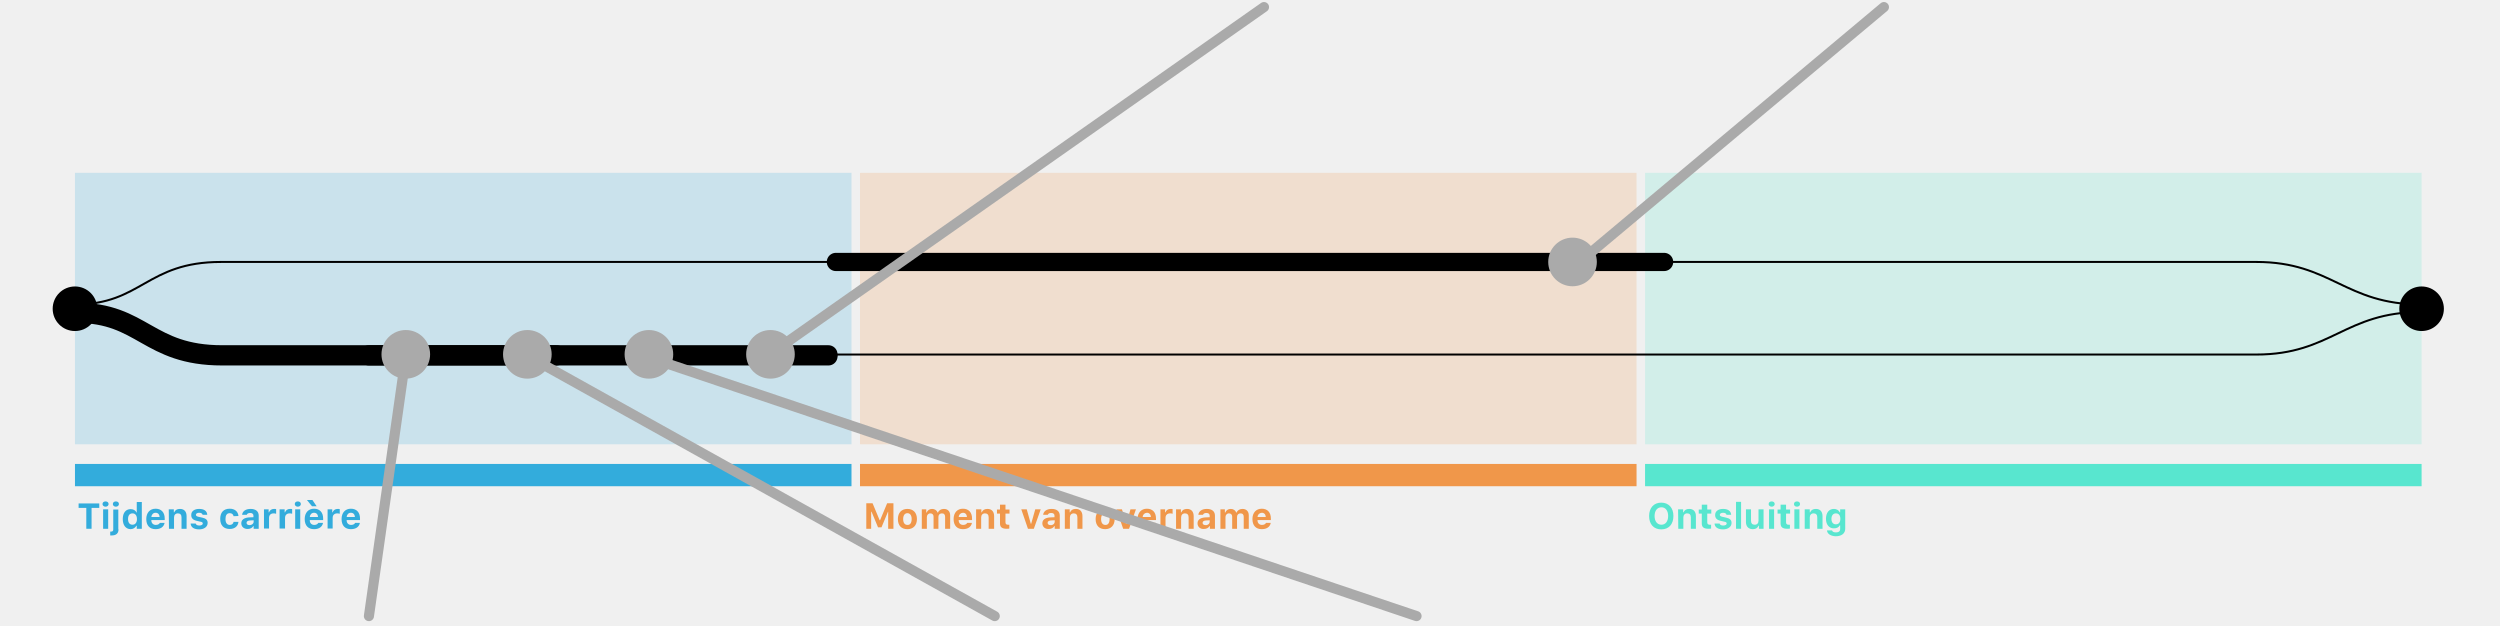
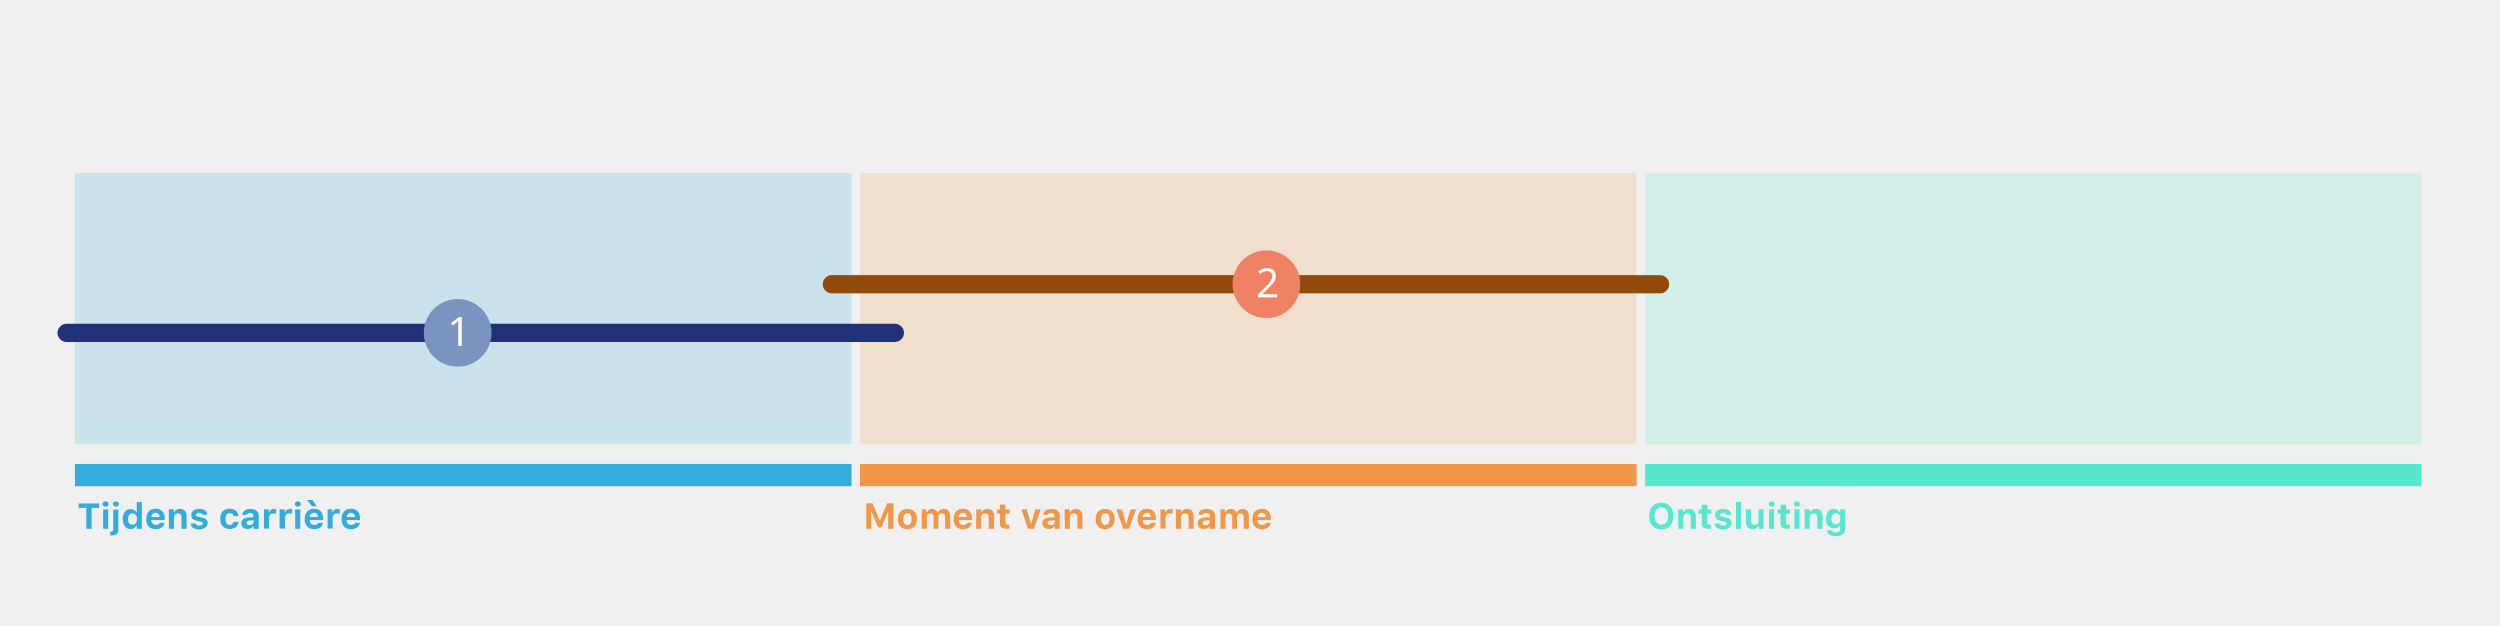
<svg xmlns="http://www.w3.org/2000/svg" version="1.1" id="Layer_1" x="0px" y="0px" viewBox="0 0 1234 308.7" style="enable-background:new 0 0 1234 308.7;" xml:space="preserve">
  <style type="text/css">
	.st0{enable-background:new    ;}
	.st1{fill:#F0974A;}
	.st2{opacity:0.2;fill:#33ACDC;enable-background:new    ;}
	.st3{opacity:0.2;fill:#F0974A;enable-background:new    ;}
	.st4{opacity:0.2;fill:#58E6CF;enable-background:new    ;}
	.st5{fill:#58E6CF;}
	.st6{fill:#33ACDC;}
	.st7{fill:none;stroke:#000000;stroke-width:5;stroke-linecap:round;stroke-linejoin:round;}
- 	.st8{fill:none;stroke:#000000;stroke-linecap:round;stroke-miterlimit:10;}
- 	.st9{fill:none;stroke:#000000;stroke-width:9;stroke-linecap:round;stroke-linejoin:round;}
- 	.st10{fill:none;stroke:#000000;stroke-width:10;stroke-linecap:round;stroke-miterlimit:10;}
- 	.st11{fill:#AAAAAA;}
- 	.st12{fill:none;stroke:#AAAAAA;stroke-width:5;stroke-linecap:round;}
+ 	.st8{fill:none;stroke:#223278;stroke-width:9;stroke-linecap:round;stroke-linejoin:round;}
+ 	.st9{fill:none;stroke:#914A0C;stroke-width:9;stroke-linecap:round;stroke-linejoin:round;}
+ 	.st10{fill:#F08164;}
+ 	.st11{fill:#FFFFFF;}
+ 	.st12{font-family:'MyriadPro-Semibold';}
+ 	.st13{font-size:20px;}
+ 	.st14{fill:#7B93C1;}
</style>
  <g class="st0">
    <path class="st1" d="M438.4,261v-8.4h-0.1l-3.2,7.7h-1.7l-3.2-7.7H430v8.4h-2.4v-12.6h3.1l3.5,8.4h0.2l3.5-8.4h3.1V261H438.4z" />
    <path class="st1" d="M443.2,256.2c0-3.1,1.8-5,4.7-5s4.7,1.9,4.7,5c0,3.1-1.8,5-4.7,5C444.9,261.2,443.2,259.4,443.2,256.2z    M450,256.2c0-1.8-0.8-2.9-2.1-2.9c-1.3,0-2.1,1.1-2.1,2.9c0,1.9,0.8,2.9,2.1,2.9C449.2,259.2,450,258.1,450,256.2z" />
-     <path class="st1" d="M454.7,251.4h2.5v1.6h0.2c0.4-1.1,1.4-1.8,2.7-1.8c1.3,0,2.3,0.7,2.7,1.8h0.2c0.4-1.1,1.5-1.8,2.9-1.8   c1.9,0,3.1,1.2,3.1,3.2v6.6h-2.5v-5.9c0-1.1-0.5-1.7-1.6-1.7c-1,0-1.7,0.7-1.7,1.7v5.9h-2.4v-6c0-1-0.6-1.6-1.6-1.6   c-1,0-1.7,0.8-1.7,1.8v5.8h-2.5V251.4z" />
-     <path class="st1" d="M479.7,258.3c-0.4,1.8-2,2.9-4.4,2.9c-2.9,0-4.6-1.8-4.6-5c0-3.1,1.8-5.1,4.6-5.1c2.8,0,4.5,1.8,4.5,4.8v0.8   h-6.6v0.1c0,1.4,0.9,2.3,2.2,2.3c1,0,1.7-0.4,2-1H479.7z M473.2,255.2h4.1c-0.1-1.3-0.8-2.1-2-2.1   C474.1,253.2,473.3,254,473.2,255.2z" />
-     <path class="st1" d="M481.9,251.4h2.5v1.5h0.2c0.4-1.1,1.4-1.7,2.8-1.7c2.1,0,3.3,1.3,3.3,3.6v6.2H488v-5.6c0-1.3-0.6-2-1.8-2   c-1.2,0-1.9,0.8-1.9,2.1v5.5h-2.5V251.4z" />
+     <path class="st1" d="M454.7,251.4h2.5v1.6h0.2c0.4-1.1,1.4-1.8,2.7-1.8c1.3,0,2.3,0.7,2.7,1.8h0.2c0.4-1.1,1.5-1.8,2.9-1.8   c1.9,0,3.1,1.2,3.1,3.2v6.6h-2.5v-5.9c0-1.1-0.5-1.7-1.6-1.7c-1,0-1.7,0.7-1.7,1.7v5.9h-2.4v-6c0-1-0.6-1.6-1.6-1.6   s-1.7,0.8-1.7,1.8v5.8H455v-9.6H454.7z" />
+     <path class="st1" d="M479.7,258.3c-0.4,1.8-2,2.9-4.4,2.9c-2.9,0-4.6-1.8-4.6-5c0-3.1,1.8-5.1,4.6-5.1c2.8,0,4.5,1.8,4.5,4.8v0.8   h-6.6v0.1c0,1.4,0.9,2.3,2.2,2.3c1,0,1.7-0.4,2-1h2.3V258.3z M473.2,255.2h4.1c-0.1-1.3-0.8-2.1-2-2.1   C474.1,253.2,473.3,254,473.2,255.2z" />
+     <path class="st1" d="M481.9,251.4h2.5v1.5h0.2c0.4-1.1,1.4-1.7,2.8-1.7c2.1,0,3.3,1.3,3.3,3.6v6.2H488v-5.6c0-1.3-0.6-2-1.8-2   c-1.2,0-1.9,0.8-1.9,2.1v5.5h-2.5L481.9,251.4L481.9,251.4z" />
    <path class="st1" d="M496.3,249.1v2.4h2v2h-2v4.3c0,0.8,0.4,1.2,1.2,1.2c0.3,0,0.5,0,0.7,0v1.9c-0.3,0.1-0.8,0.1-1.3,0.1   c-2.3,0-3.3-0.8-3.3-2.6v-4.9h-1.5v-2h1.5v-2.4H496.3z" />
    <path class="st1" d="M510.3,261h-2.9l-3.3-9.6h2.7l2,7.1h0.2l2-7.1h2.7L510.3,261z" />
-     <path class="st1" d="M514.5,258.3c0-1.7,1.3-2.7,3.7-2.9l2.3-0.1v-0.8c0-0.8-0.6-1.3-1.6-1.3c-0.9,0-1.5,0.3-1.7,0.9h-2.3   c0.2-1.8,1.8-2.9,4.2-2.9c2.5,0,4,1.2,4,3.3v6.5h-2.5v-1.3h-0.2c-0.5,0.9-1.5,1.4-2.8,1.4C515.8,261.2,514.5,260,514.5,258.3z    M520.6,257.5v-0.7l-1.9,0.1c-1.1,0.1-1.6,0.5-1.6,1.2c0,0.7,0.6,1.1,1.5,1.1C519.7,259.3,520.6,258.5,520.6,257.5z" />
-     <path class="st1" d="M525.5,251.4h2.5v1.5h0.2c0.4-1.1,1.4-1.7,2.8-1.7c2.1,0,3.3,1.3,3.3,3.6v6.2h-2.5v-5.6c0-1.3-0.6-2-1.8-2   c-1.2,0-1.9,0.8-1.9,2.1v5.5h-2.5V251.4z" />
-     <path class="st1" d="M540.8,256.2c0-3.1,1.8-5,4.7-5s4.7,1.9,4.7,5c0,3.1-1.8,5-4.7,5S540.8,259.4,540.8,256.2z M547.7,256.2   c0-1.8-0.8-2.9-2.1-2.9c-1.3,0-2.1,1.1-2.1,2.9c0,1.9,0.8,2.9,2.1,2.9C546.9,259.2,547.7,258.1,547.7,256.2z" />
+     <path class="st1" d="M514.5,258.3c0-1.7,1.3-2.7,3.7-2.9l2.3-0.1v-0.8c0-0.8-0.6-1.3-1.6-1.3c-0.9,0-1.5,0.3-1.7,0.9h-2.3   c0.2-1.8,1.8-2.9,4.2-2.9c2.5,0,4,1.2,4,3.3v6.5h-2.5v-1.3h-0.2c-0.5,0.9-1.5,1.4-2.8,1.4C515.8,261.2,514.5,260,514.5,258.3z    M520.6,257.5v-0.7l-1.9,0.1c-1.1,0.1-1.6,0.5-1.6,1.2s0.6,1.1,1.5,1.1C519.7,259.3,520.6,258.5,520.6,257.5z" />
+     <path class="st1" d="M525.5,251.4h2.5v1.5h0.2c0.4-1.1,1.4-1.7,2.8-1.7c2.1,0,3.3,1.3,3.3,3.6v6.2h-2.5v-5.6c0-1.3-0.6-2-1.8-2   s-1.9,0.8-1.9,2.1v5.5h-2.5L525.5,251.4L525.5,251.4z" />
+     <path class="st1" d="M540.8,256.2c0-3.1,1.8-5,4.7-5s4.7,1.9,4.7,5c0,3.1-1.8,5-4.7,5S540.8,259.4,540.8,256.2z M547.7,256.2   c0-1.8-0.8-2.9-2.1-2.9s-2.1,1.1-2.1,2.9c0,1.9,0.8,2.9,2.1,2.9C546.9,259.2,547.7,258.1,547.7,256.2z" />
    <path class="st1" d="M557.3,261h-2.9l-3.3-9.6h2.7l2,7.1h0.2l2-7.1h2.7L557.3,261z" />
-     <path class="st1" d="M570.5,258.3c-0.4,1.8-2,2.9-4.4,2.9c-2.9,0-4.6-1.8-4.6-5c0-3.1,1.8-5.1,4.6-5.1c2.8,0,4.5,1.8,4.5,4.8v0.8   H564v0.1c0,1.4,0.9,2.3,2.2,2.3c1,0,1.7-0.4,2-1H570.5z M564,255.2h4.1c-0.1-1.3-0.8-2.1-2-2.1C564.9,253.2,564.1,254,564,255.2z" />
-     <path class="st1" d="M572.6,251.4h2.5v1.5h0.2c0.3-1,1.2-1.7,2.5-1.7c0.3,0,0.8,0,1,0.1v2.3c-0.2-0.1-0.8-0.2-1.2-0.2   c-1.4,0-2.3,0.8-2.3,2.2v5.3h-2.5V251.4z" />
-     <path class="st1" d="M580.4,251.4h2.5v1.5h0.2c0.4-1.1,1.4-1.7,2.8-1.7c2.1,0,3.3,1.3,3.3,3.6v6.2h-2.5v-5.6c0-1.3-0.6-2-1.8-2   c-1.2,0-1.9,0.8-1.9,2.1v5.5h-2.5V251.4z" />
-     <path class="st1" d="M591.1,258.3c0-1.7,1.3-2.7,3.7-2.9l2.3-0.1v-0.8c0-0.8-0.6-1.3-1.6-1.3c-0.9,0-1.5,0.3-1.7,0.9h-2.3   c0.2-1.8,1.8-2.9,4.2-2.9c2.5,0,4,1.2,4,3.3v6.5h-2.5v-1.3H597c-0.5,0.9-1.5,1.4-2.8,1.4C592.4,261.2,591.1,260,591.1,258.3z    M597.1,257.5v-0.7l-1.9,0.1c-1.1,0.1-1.6,0.5-1.6,1.2c0,0.7,0.6,1.1,1.5,1.1C596.2,259.3,597.1,258.5,597.1,257.5z" />
-     <path class="st1" d="M602.1,251.4h2.5v1.6h0.2c0.4-1.1,1.4-1.8,2.7-1.8c1.3,0,2.3,0.7,2.7,1.8h0.2c0.4-1.1,1.5-1.8,2.9-1.8   c1.9,0,3.1,1.2,3.1,3.2v6.6h-2.5v-5.9c0-1.1-0.5-1.7-1.6-1.7c-1,0-1.7,0.7-1.7,1.7v5.9h-2.4v-6c0-1-0.6-1.6-1.6-1.6   c-1,0-1.7,0.8-1.7,1.8v5.8h-2.5V251.4z" />
-     <path class="st1" d="M627.2,258.3c-0.4,1.8-2,2.9-4.4,2.9c-2.9,0-4.6-1.8-4.6-5c0-3.1,1.8-5.1,4.6-5.1c2.8,0,4.5,1.8,4.5,4.8v0.8   h-6.6v0.1c0,1.4,0.9,2.3,2.2,2.3c1,0,1.7-0.4,2-1H627.2z M620.7,255.2h4.1c-0.1-1.3-0.8-2.1-2-2.1   C621.6,253.2,620.8,254,620.7,255.2z" />
+     <path class="st1" d="M570.5,258.3c-0.4,1.8-2,2.9-4.4,2.9c-2.9,0-4.6-1.8-4.6-5c0-3.1,1.8-5.1,4.6-5.1s4.5,1.8,4.5,4.8v0.8H564v0.1   c0,1.4,0.9,2.3,2.2,2.3c1,0,1.7-0.4,2-1h2.3V258.3z M564,255.2h4.1c-0.1-1.3-0.8-2.1-2-2.1C564.9,253.2,564.1,254,564,255.2z" />
+     <path class="st1" d="M572.6,251.4h2.5v1.5h0.2c0.3-1,1.2-1.7,2.5-1.7c0.3,0,0.8,0,1,0.1v2.3c-0.2-0.1-0.8-0.2-1.2-0.2   c-1.4,0-2.3,0.8-2.3,2.2v5.3h-2.5v-9.5H572.6z" />
+     <path class="st1" d="M580.4,251.4h2.5v1.5h0.2c0.4-1.1,1.4-1.7,2.8-1.7c2.1,0,3.3,1.3,3.3,3.6v6.2h-2.5v-5.6c0-1.3-0.6-2-1.8-2   s-1.9,0.8-1.9,2.1v5.5h-2.5L580.4,251.4L580.4,251.4z" />
+     <path class="st1" d="M591.1,258.3c0-1.7,1.3-2.7,3.7-2.9l2.3-0.1v-0.8c0-0.8-0.6-1.3-1.6-1.3c-0.9,0-1.5,0.3-1.7,0.9h-2.3   c0.2-1.8,1.8-2.9,4.2-2.9c2.5,0,4,1.2,4,3.3v6.5h-2.5v-1.3H597c-0.5,0.9-1.5,1.4-2.8,1.4C592.4,261.2,591.1,260,591.1,258.3z    M597.1,257.5v-0.7l-1.9,0.1c-1.1,0.1-1.6,0.5-1.6,1.2s0.6,1.1,1.5,1.1C596.2,259.3,597.1,258.5,597.1,257.5z" />
+     <path class="st1" d="M602.1,251.4h2.5v1.6h0.2c0.4-1.1,1.4-1.8,2.7-1.8s2.3,0.7,2.7,1.8h0.2c0.4-1.1,1.5-1.8,2.9-1.8   c1.9,0,3.1,1.2,3.1,3.2v6.6h-2.5v-5.9c0-1.1-0.5-1.7-1.6-1.7c-1,0-1.7,0.7-1.7,1.7v5.9h-2.4v-6c0-1-0.6-1.6-1.6-1.6   s-1.7,0.8-1.7,1.8v5.8h-2.5v-9.6H602.1z" />
+     <path class="st1" d="M627.2,258.3c-0.4,1.8-2,2.9-4.4,2.9c-2.9,0-4.6-1.8-4.6-5c0-3.1,1.8-5.1,4.6-5.1s4.5,1.8,4.5,4.8v0.8h-6.6   v0.1c0,1.4,0.9,2.3,2.2,2.3c1,0,1.7-0.4,2-1h2.3V258.3z M620.7,255.2h4.1c-0.1-1.3-0.8-2.1-2-2.1   C621.6,253.2,620.8,254,620.7,255.2z" />
  </g>
  <rect id="Rectangle_10_1_" x="37" y="85.3" class="st2" width="383.3" height="134" />
  <rect id="Rectangle_11_1_" x="424.5" y="85.3" class="st3" width="383.3" height="134" />
  <rect id="Rectangle_12_1_" x="812" y="85.3" class="st4" width="383.3" height="134" />
  <g class="st0">
    <path class="st5" d="M826,254.7c0,4.1-2.3,6.6-6,6.6s-6-2.5-6-6.6c0-4.1,2.4-6.6,6-6.6C823.7,248.1,826,250.7,826,254.7z    M816.7,254.7c0,2.6,1.3,4.3,3.4,4.3c2,0,3.3-1.7,3.3-4.3c0-2.6-1.3-4.3-3.3-4.3C818,250.4,816.7,252.1,816.7,254.7z" />
    <path class="st5" d="M828.3,251.4h2.5v1.5h0.2c0.4-1.1,1.4-1.7,2.8-1.7c2.1,0,3.3,1.3,3.3,3.6v6.2h-2.5v-5.6c0-1.3-0.6-2-1.8-2   s-1.9,0.8-1.9,2.1v5.5h-2.5L828.3,251.4L828.3,251.4z" />
    <path class="st5" d="M842.7,249.1v2.4h2v2h-2v4.3c0,0.8,0.4,1.2,1.2,1.2c0.3,0,0.5,0,0.7,0v1.9c-0.3,0.1-0.8,0.1-1.3,0.1   c-2.3,0-3.3-0.8-3.3-2.6v-4.9h-1.5v-2h1.5v-2.4H842.7z" />
    <path class="st5" d="M850.5,251.2c2.4,0,3.9,1,4,2.9h-2.3c-0.1-0.6-0.7-1-1.7-1c-0.9,0-1.6,0.4-1.6,1c0,0.5,0.4,0.8,1.3,1l1.8,0.4   c1.9,0.4,2.7,1.2,2.7,2.6c0,1.9-1.7,3.2-4.2,3.2s-4.1-1-4.2-2.9h2.5c0.2,0.7,0.8,1,1.8,1s1.7-0.4,1.7-1c0-0.5-0.4-0.8-1.2-0.9   l-1.7-0.4c-1.9-0.4-2.8-1.3-2.8-2.8C846.5,252.4,848.1,251.2,850.5,251.2z" />
    <path class="st5" d="M856.9,247.7h2.5V261h-2.5V247.7z" />
    <path class="st5" d="M870.7,261h-2.5v-1.5H868c-0.5,1.1-1.3,1.7-2.8,1.7c-2.1,0-3.4-1.3-3.4-3.5v-6.3h2.5v5.6c0,1.3,0.6,2,1.8,2   c1.3,0,1.9-0.8,1.9-2.1v-5.5h2.5v9.6H870.7z" />
    <path class="st5" d="M873,248.8c0-0.8,0.6-1.3,1.5-1.3s1.5,0.5,1.5,1.3c0,0.7-0.6,1.3-1.5,1.3S873,249.5,873,248.8z M873.2,251.4   h2.5v9.6h-2.5V251.4z" />
    <path class="st5" d="M881.6,249.1v2.4h2v2h-2v4.3c0,0.8,0.4,1.2,1.2,1.2c0.3,0,0.5,0,0.7,0v1.9c-0.3,0.1-0.8,0.1-1.3,0.1   c-2.3,0-3.3-0.8-3.3-2.6v-4.9h-1.5v-2h1.5v-2.4H881.6z" />
    <path class="st5" d="M885.5,248.8c0-0.8,0.6-1.3,1.5-1.3s1.5,0.5,1.5,1.3c0,0.7-0.6,1.3-1.5,1.3C886,250.1,885.5,249.5,885.5,248.8   z M885.7,251.4h2.5v9.6h-2.5V251.4z" />
    <path class="st5" d="M890.8,251.4h2.5v1.5h0.2c0.4-1.1,1.4-1.7,2.8-1.7c2.1,0,3.3,1.3,3.3,3.6v6.2H897v-5.6c0-1.3-0.6-2-1.8-2   s-1.9,0.8-1.9,2.1v5.5h-2.5V251.4z" />
    <path class="st5" d="M901.8,261.8h2.5c0.1,0.6,0.8,1,1.9,1c1.4,0,2.1-0.6,2.1-1.7v-1.8h-0.2c-0.5,1-1.5,1.5-2.9,1.5   c-2.4,0-3.9-1.9-3.9-4.7c0-3,1.5-4.9,3.9-4.9c1.3,0,2.4,0.6,2.9,1.7h0.2v-1.5h2.5v9.6c0,2.3-1.8,3.7-4.7,3.7   C903.6,264.6,901.9,263.5,901.8,261.8z M908.4,256.1c0-1.7-0.8-2.7-2.2-2.7s-2.2,1.1-2.2,2.7c0,1.7,0.8,2.7,2.2,2.7   S908.4,257.8,908.4,256.1z" />
  </g>
  <g class="st0">
    <path class="st6" d="M42.6,261v-10.3h-3.8v-2.2H49v2.2h-3.8V261H42.6z" />
    <path class="st6" d="M50.6,248.8c0-0.8,0.6-1.3,1.5-1.3s1.5,0.5,1.5,1.3c0,0.7-0.6,1.3-1.5,1.3C51.2,250.1,50.6,249.5,50.6,248.8z    M50.9,251.4h2.5v9.6h-2.5V251.4z" />
    <path class="st6" d="M58.5,261.3c0,2-1.2,3-3.4,3c-0.2,0-0.6,0-0.7,0v-1.9c0.1,0,0.2,0,0.3,0c0.9,0,1.2-0.3,1.2-1.1v-9.8h2.5v9.8   H58.5z M55.7,248.8c0-0.8,0.6-1.3,1.5-1.3s1.5,0.5,1.5,1.3c0,0.7-0.6,1.3-1.5,1.3S55.7,249.5,55.7,248.8z" />
    <path class="st6" d="M60.6,256.2c0-3.1,1.5-4.9,3.9-4.9c1.3,0,2.4,0.6,2.9,1.7h0.1v-5.2H70V261h-2.5v-1.5h-0.2   c-0.5,1-1.6,1.7-2.9,1.7C62.1,261.1,60.6,259.3,60.6,256.2z M63.2,256.2c0,1.8,0.8,2.8,2.2,2.8s2.2-1.1,2.2-2.8   c0-1.7-0.8-2.8-2.2-2.8S63.2,254.4,63.2,256.2z" />
    <path class="st6" d="M81.2,258.3c-0.4,1.8-2,2.9-4.4,2.9c-2.9,0-4.6-1.8-4.6-5c0-3.1,1.8-5.1,4.6-5.1c2.8,0,4.5,1.8,4.5,4.8v0.8   h-6.6v0.1c0,1.4,0.9,2.3,2.2,2.3c1,0,1.7-0.4,2-1h2.3V258.3z M74.7,255.2h4.1c-0.1-1.3-0.8-2.1-2-2.1   C75.6,253.1,74.8,254,74.7,255.2z" />
    <path class="st6" d="M83.3,251.4h2.5v1.5H86c0.4-1.1,1.4-1.7,2.8-1.7c2.1,0,3.3,1.3,3.3,3.6v6.2h-2.5v-5.6c0-1.3-0.6-2-1.8-2   c-1.2,0-1.9,0.8-1.9,2.1v5.5h-2.5L83.3,251.4L83.3,251.4z" />
    <path class="st6" d="M98.3,251.2c2.4,0,3.9,1,4,2.9H100c-0.1-0.6-0.7-1-1.7-1c-0.9,0-1.6,0.4-1.6,1c0,0.5,0.4,0.8,1.3,1l1.8,0.4   c1.9,0.4,2.7,1.2,2.7,2.6c0,1.9-1.7,3.2-4.2,3.2s-4.1-1-4.2-2.9h2.5c0.2,0.7,0.8,1,1.8,1s1.7-0.4,1.7-1c0-0.5-0.4-0.8-1.2-0.9   l-1.7-0.4c-1.9-0.4-2.8-1.3-2.8-2.8C94.3,252.4,95.9,251.2,98.3,251.2z" />
    <path class="st6" d="M115.3,254.8c-0.2-0.9-0.8-1.5-1.9-1.5c-1.4,0-2.1,1-2.1,2.9c0,1.9,0.8,2.9,2.1,2.9c1,0,1.7-0.5,1.9-1.5h2.4   c-0.2,2.1-1.8,3.5-4.3,3.5c-3,0-4.7-1.8-4.7-5c0-3.2,1.7-5,4.7-5c2.5,0,4.1,1.4,4.3,3.6L115.3,254.8L115.3,254.8z" />
    <path class="st6" d="M119.1,258.3c0-1.7,1.3-2.7,3.7-2.9l2.3-0.1v-0.8c0-0.8-0.6-1.3-1.6-1.3c-0.9,0-1.5,0.3-1.7,0.9h-2.3   c0.2-1.8,1.8-2.9,4.2-2.9c2.5,0,4,1.2,4,3.3v6.5h-2.5v-1.3H125c-0.5,0.9-1.5,1.4-2.8,1.4C120.4,261.1,119.1,260,119.1,258.3z    M125.2,257.5v-0.7l-1.9,0.1c-1.1,0.1-1.6,0.5-1.6,1.2s0.6,1.1,1.5,1.1C124.3,259.2,125.2,258.5,125.2,257.5z" />
    <path class="st6" d="M130.1,251.4h2.5v1.5h0.2c0.3-1,1.2-1.7,2.5-1.7c0.3,0,0.8,0,1,0.1v2.3c-0.2-0.1-0.8-0.2-1.2-0.2   c-1.4,0-2.3,0.8-2.3,2.2v5.3h-2.5v-9.5H130.1z" />
    <path class="st6" d="M138,251.4h2.5v1.5h0.2c0.3-1,1.2-1.7,2.5-1.7c0.3,0,0.8,0,1,0.1v2.3c-0.2-0.1-0.8-0.2-1.2-0.2   c-1.4,0-2.3,0.8-2.3,2.2v5.3H138V251.4z" />
    <path class="st6" d="M145.5,248.8c0-0.8,0.6-1.3,1.5-1.3s1.5,0.5,1.5,1.3c0,0.7-0.6,1.3-1.5,1.3S145.5,249.5,145.5,248.8z    M145.7,251.4h2.5v9.6h-2.5V251.4z" />
    <path class="st6" d="M159.4,258.3c-0.4,1.8-2,2.9-4.4,2.9c-2.9,0-4.6-1.8-4.6-5c0-3.1,1.8-5.1,4.6-5.1s4.5,1.8,4.5,4.8v0.8h-6.6   v0.1c0,1.4,0.9,2.3,2.2,2.3c1,0,1.7-0.4,2-1h2.3V258.3z M154,249.9l-2.5-3.1h2.7l2.1,3.1H154z M152.9,255.2h4.1   c-0.1-1.3-0.8-2.1-2-2.1C153.8,253.1,153,254,152.9,255.2z" />
    <path class="st6" d="M161.5,251.4h2.5v1.5h0.2c0.3-1,1.2-1.7,2.5-1.7c0.3,0,0.8,0,1,0.1v2.3c-0.2-0.1-0.8-0.2-1.2-0.2   c-1.4,0-2.3,0.8-2.3,2.2v5.3h-2.5v-9.5H161.5z" />
    <path class="st6" d="M177.6,258.3c-0.4,1.8-2,2.9-4.4,2.9c-2.9,0-4.6-1.8-4.6-5c0-3.1,1.8-5.1,4.6-5.1s4.5,1.8,4.5,4.8v0.8h-6.6   v0.1c0,1.4,0.9,2.3,2.2,2.3c1,0,1.7-0.4,2-1h2.3V258.3z M171.1,255.2h4.1c-0.1-1.3-0.8-2.1-2-2.1C172,253.1,171.2,254,171.1,255.2z   " />
  </g>
  <rect id="Rectangle_10" x="37" y="229" class="st6" width="383.3" height="11" />
  <rect id="Rectangle_11" x="424.5" y="229" class="st1" width="383.3" height="11" />
  <rect id="Rectangle_12" x="812" y="229" class="st5" width="383.3" height="11" />
  <path class="st7" d="M469.7,167.8" />
-   <g id="Component_1_17" transform="translate(0 132.5)">
-     <circle id="Ellipse_1" cx="37" cy="19.9" r="11" />
-   </g>
-   <g id="Component_1_18" transform="translate(1212 132.5)">
-     <circle id="Ellipse_1-2" cx="-16.7" cy="19.9" r="11" />
-   </g>
-   <path class="st8" d="M37,150.3L37,150.3c33,0,35.2-21,72.1-21h1004.6c37.2,0,43.5,21,81.6,21l0,0" />
-   <path class="st8" d="M37,154L37,154c33,0,35.2,21,72.1,21h1004.6c37.2,0,43.5-21,81.6-21l0,0" />
-   <line class="st9" x1="182.1" y1="174.9" x2="408.9" y2="174.9" />
-   <line class="st9" x1="182.1" y1="175.9" x2="408.9" y2="175.9" />
-   <line class="st9" x1="412.6" y1="129.3" x2="821.4" y2="129.3" />
-   <path class="st10" d="M37.6,154.4L37.6,154.4c33,0,35.2,21,72.1,21h164.9" />
-   <circle id="Ellipse_47_3_" class="st11" cx="776.2" cy="129.3" r="12" />
-   <circle id="Ellipse_47_1_" class="st11" cx="380.3" cy="174.9" r="12" />
-   <circle id="Ellipse_47_2_" class="st11" cx="320.3" cy="174.9" r="12" />
-   <circle id="Ellipse_47_4_" class="st11" cx="260.3" cy="174.9" r="12" />
-   <circle id="Ellipse_47_5_" class="st11" cx="200.3" cy="174.9" r="12" />
-   <line id="Line_7_3_" class="st12" x1="776.2" y1="132.2" x2="929.9" y2="3.5" />
-   <line id="Line_7_1_" class="st12" x1="381.3" y1="173.9" x2="623.9" y2="3.5" />
-   <line id="Line_7_2_" class="st12" x1="318.7" y1="175.9" x2="699.2" y2="304.1" />
-   <line id="Line_7_4_" class="st12" x1="260.8" y1="175.9" x2="491" y2="304.1" />
-   <line id="Line_7_5_" class="st12" x1="200.3" y1="175.9" x2="182.1" y2="304.1" />
+   <line class="st8" x1="32.9" y1="164.3" x2="441.7" y2="164.3" />
+   <line class="st9" x1="410.6" y1="140.3" x2="819.4" y2="140.3" />
+   <circle id="Ellipse_47_3_" class="st10" cx="625.1" cy="140.3" r="16.7" />
+   <text transform="matrix(1 0 0 1 619.96 146.8)" class="st11 st12 st13">2</text>
+   <circle id="Ellipse_47_1_" class="st14" cx="225.9" cy="164.3" r="16.7" />
+   <text transform="matrix(1 0 0 1 220.8381 170.8)" class="st11 st12 st13">1</text>
</svg>
